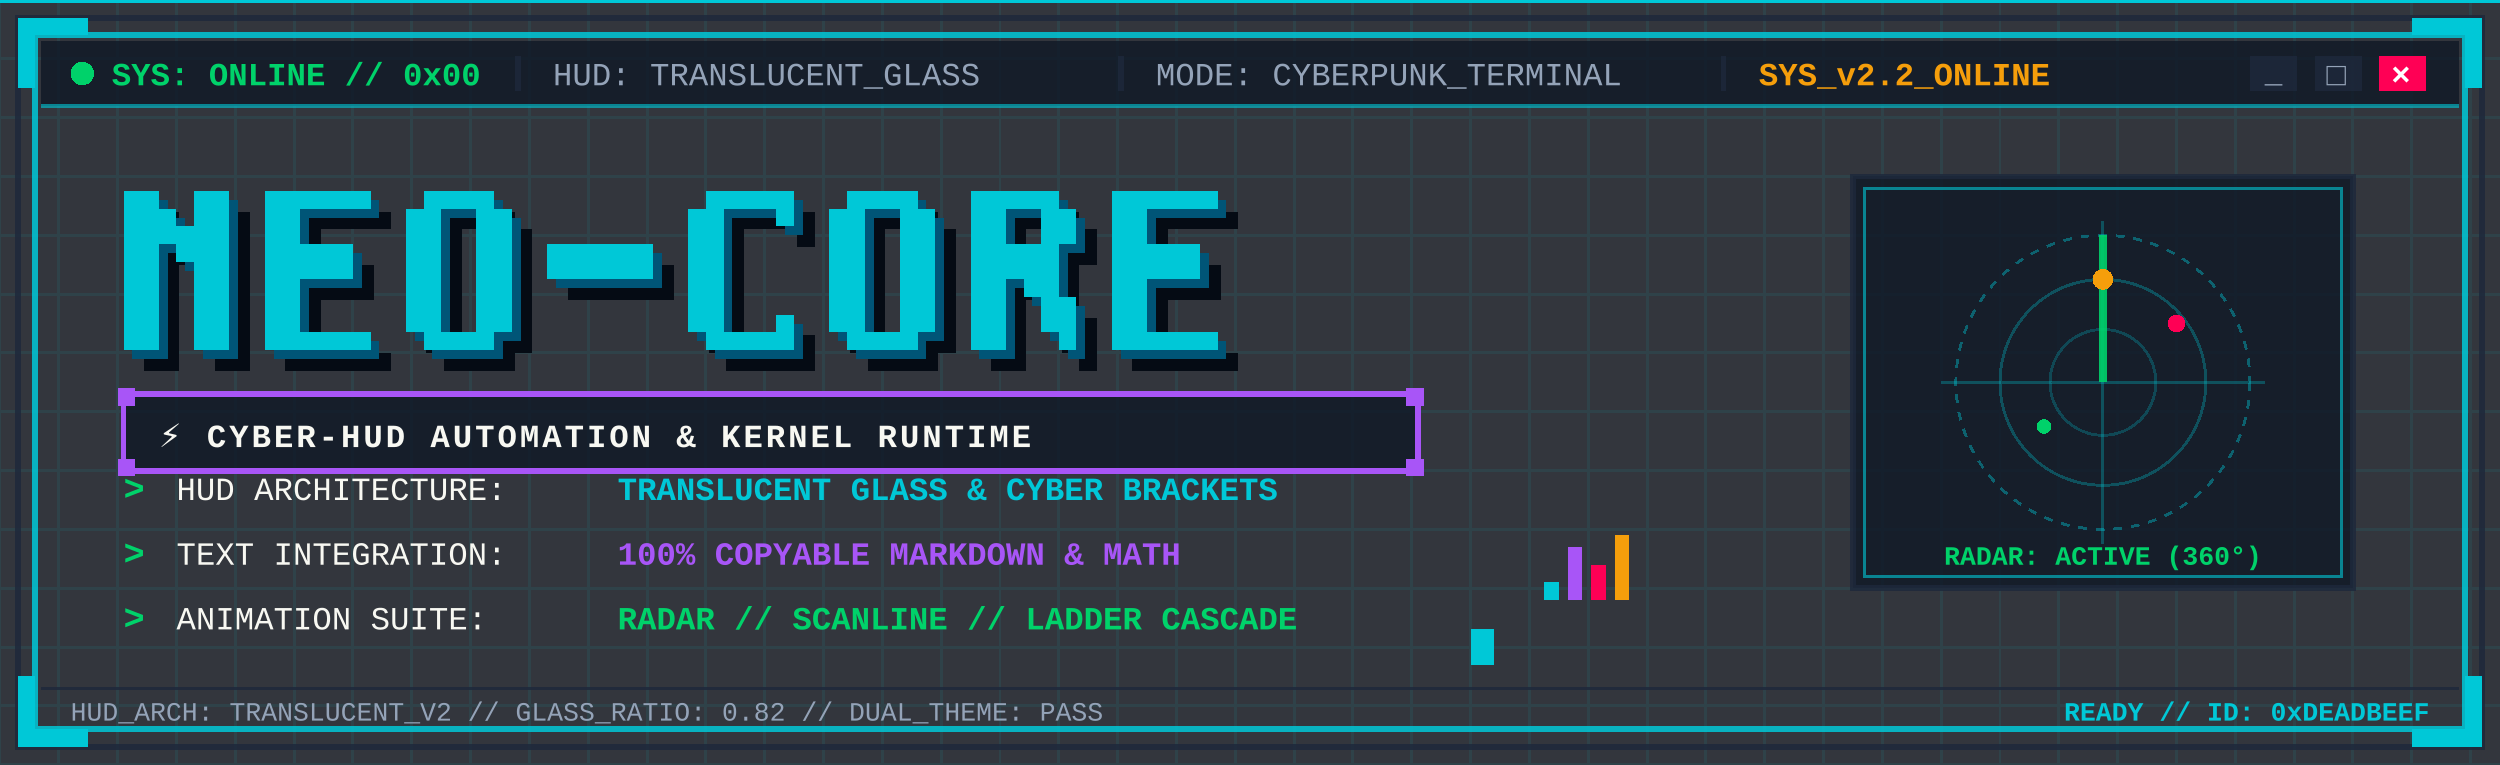
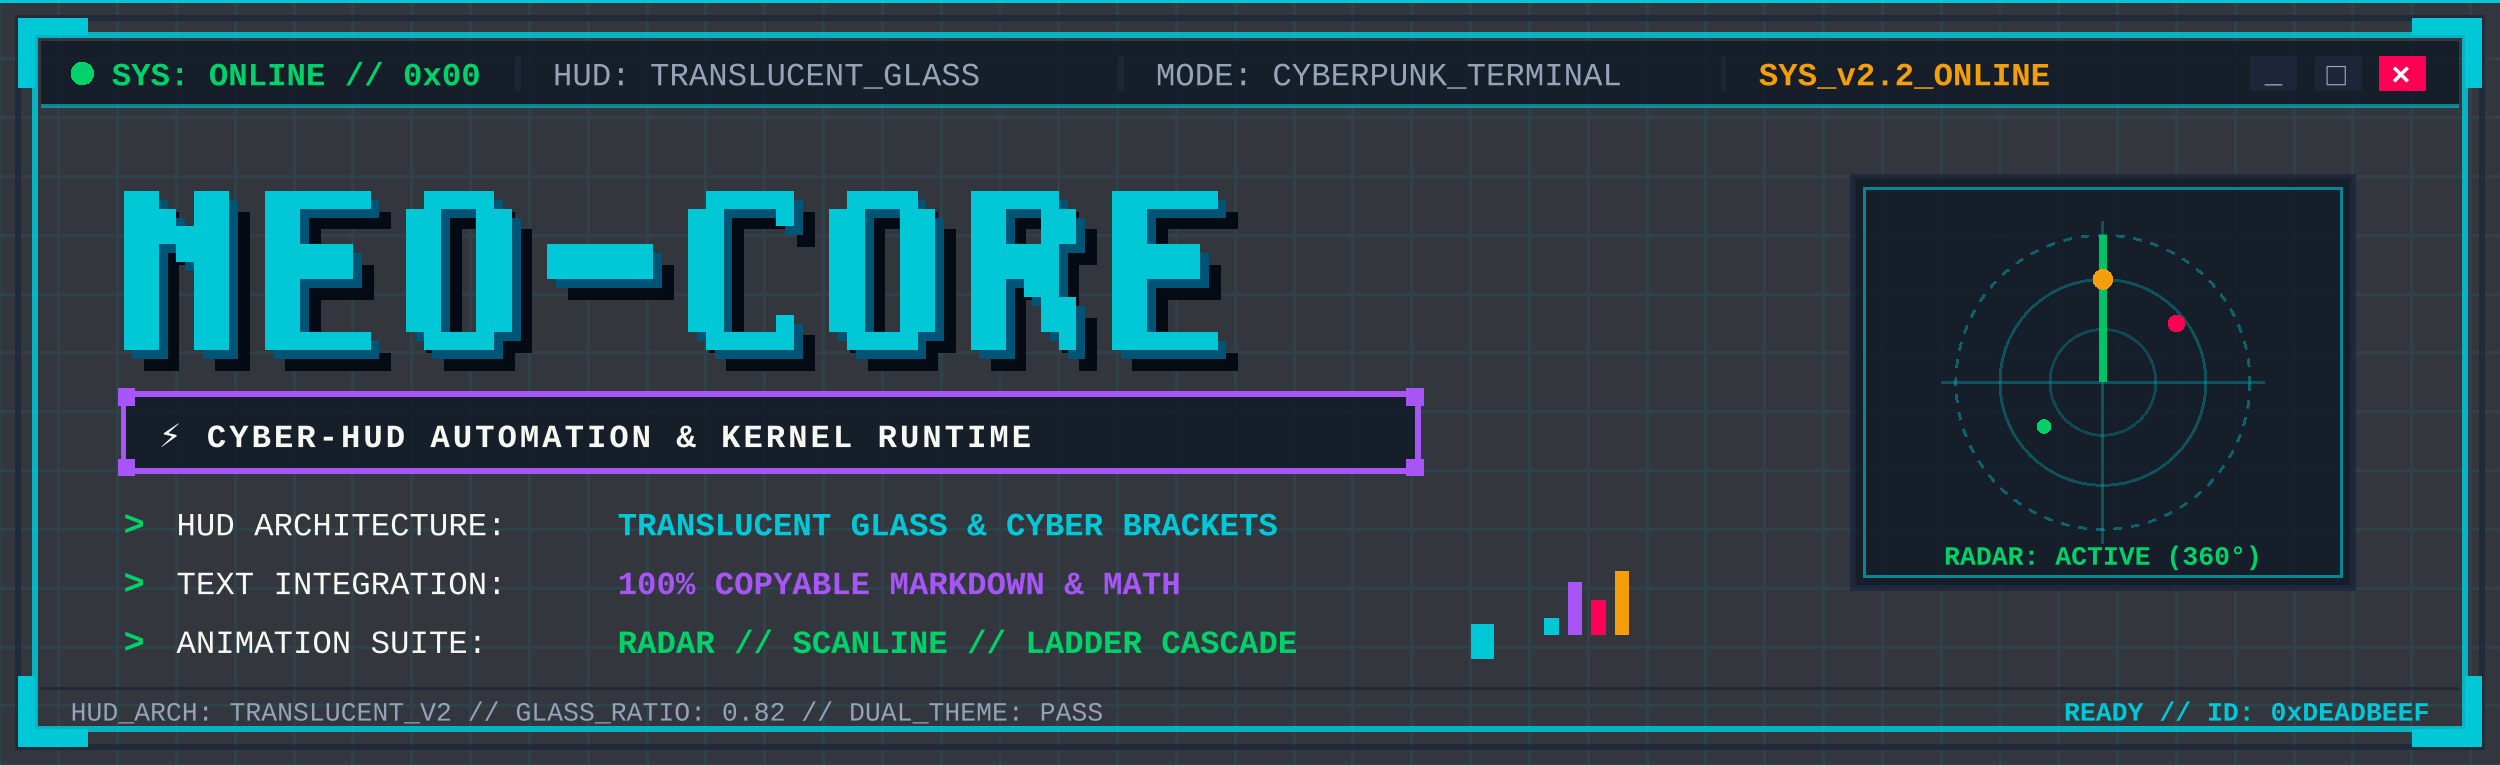
<svg xmlns="http://www.w3.org/2000/svg" viewBox="0 0 850 260" width="100%" height="100%" shape-rendering="crispEdges">
  <defs>
    <style>
      @keyframes blink {
        0%, 49% { opacity: 1; }
        50%, 100% { opacity: 0; }
      }
      @keyframes ledFlicker {
        0%, 100% { fill: #00D26A; }
        50% { fill: #005511; }
      }
      @keyframes crtScanline {
        0% { transform: translateY(0px); opacity: 0; }
        20% { opacity: 0.35; }
        80% { opacity: 0.35; }
        100% { transform: translateY(260px); opacity: 0; }
      }
      @keyframes waveBar1 { 0%, 100% { height: 6px; y: 198px; } 50% { height: 20px; y: 184px; } }
      @keyframes waveBar2 { 0%, 100% { height: 18px; y: 186px; } 50% { height: 8px; y: 196px; } }
      @keyframes waveBar3 { 0%, 100% { height: 12px; y: 192px; } 50% { height: 22px; y: 182px; } }
      @keyframes waveBar4 { 0%, 100% { height: 22px; y: 182px; } 50% { height: 10px; y: 194px; } }
      .font-mono {
        font-family: 'JetBrains Mono', 'Fira Code', 'Courier New', monospace;
      }
      .cursor-blink {
        animation: blink 1s infinite steps(1);
      }
      .status-led {
        animation: ledFlicker 1.8s infinite steps(1);
      }
      .scan-line {
        animation: crtScanline 6s linear infinite;
      }
      .w1 { animation: waveBar1 1.1s infinite ease-in-out; }
      .w2 { animation: waveBar2 0.8s infinite ease-in-out; }
      .w3 { animation: waveBar3 1.3s infinite ease-in-out; }
      .w4 { animation: waveBar4 0.9s infinite ease-in-out; }
    </style>
  </defs>
  <rect x="0" y="0" width="850" height="260" fill="rgba(10, 14, 23, 0.82)" />
  <g opacity="0.08">
    <line x1="0" y1="0" x2="0" y2="260" stroke="#00C8D7" stroke-width="1" />
    <line x1="20" y1="0" x2="20" y2="260" stroke="#00C8D7" stroke-width="1" />
    <line x1="40" y1="0" x2="40" y2="260" stroke="#00C8D7" stroke-width="1" />
    <line x1="60" y1="0" x2="60" y2="260" stroke="#00C8D7" stroke-width="1" />
    <line x1="80" y1="0" x2="80" y2="260" stroke="#00C8D7" stroke-width="1" />
    <line x1="100" y1="0" x2="100" y2="260" stroke="#00C8D7" stroke-width="1" />
    <line x1="120" y1="0" x2="120" y2="260" stroke="#00C8D7" stroke-width="1" />
    <line x1="140" y1="0" x2="140" y2="260" stroke="#00C8D7" stroke-width="1" />
    <line x1="160" y1="0" x2="160" y2="260" stroke="#00C8D7" stroke-width="1" />
    <line x1="180" y1="0" x2="180" y2="260" stroke="#00C8D7" stroke-width="1" />
    <line x1="200" y1="0" x2="200" y2="260" stroke="#00C8D7" stroke-width="1" />
    <line x1="220" y1="0" x2="220" y2="260" stroke="#00C8D7" stroke-width="1" />
    <line x1="240" y1="0" x2="240" y2="260" stroke="#00C8D7" stroke-width="1" />
    <line x1="260" y1="0" x2="260" y2="260" stroke="#00C8D7" stroke-width="1" />
    <line x1="280" y1="0" x2="280" y2="260" stroke="#00C8D7" stroke-width="1" />
    <line x1="300" y1="0" x2="300" y2="260" stroke="#00C8D7" stroke-width="1" />
    <line x1="320" y1="0" x2="320" y2="260" stroke="#00C8D7" stroke-width="1" />
    <line x1="340" y1="0" x2="340" y2="260" stroke="#00C8D7" stroke-width="1" />
    <line x1="360" y1="0" x2="360" y2="260" stroke="#00C8D7" stroke-width="1" />
    <line x1="380" y1="0" x2="380" y2="260" stroke="#00C8D7" stroke-width="1" />
    <line x1="400" y1="0" x2="400" y2="260" stroke="#00C8D7" stroke-width="1" />
    <line x1="420" y1="0" x2="420" y2="260" stroke="#00C8D7" stroke-width="1" />
    <line x1="440" y1="0" x2="440" y2="260" stroke="#00C8D7" stroke-width="1" />
    <line x1="460" y1="0" x2="460" y2="260" stroke="#00C8D7" stroke-width="1" />
    <line x1="480" y1="0" x2="480" y2="260" stroke="#00C8D7" stroke-width="1" />
    <line x1="500" y1="0" x2="500" y2="260" stroke="#00C8D7" stroke-width="1" />
    <line x1="520" y1="0" x2="520" y2="260" stroke="#00C8D7" stroke-width="1" />
    <line x1="540" y1="0" x2="540" y2="260" stroke="#00C8D7" stroke-width="1" />
    <line x1="560" y1="0" x2="560" y2="260" stroke="#00C8D7" stroke-width="1" />
    <line x1="580" y1="0" x2="580" y2="260" stroke="#00C8D7" stroke-width="1" />
    <line x1="600" y1="0" x2="600" y2="260" stroke="#00C8D7" stroke-width="1" />
    <line x1="620" y1="0" x2="620" y2="260" stroke="#00C8D7" stroke-width="1" />
    <line x1="640" y1="0" x2="640" y2="260" stroke="#00C8D7" stroke-width="1" />
    <line x1="660" y1="0" x2="660" y2="260" stroke="#00C8D7" stroke-width="1" />
    <line x1="680" y1="0" x2="680" y2="260" stroke="#00C8D7" stroke-width="1" />
    <line x1="700" y1="0" x2="700" y2="260" stroke="#00C8D7" stroke-width="1" />
    <line x1="720" y1="0" x2="720" y2="260" stroke="#00C8D7" stroke-width="1" />
    <line x1="740" y1="0" x2="740" y2="260" stroke="#00C8D7" stroke-width="1" />
    <line x1="760" y1="0" x2="760" y2="260" stroke="#00C8D7" stroke-width="1" />
    <line x1="780" y1="0" x2="780" y2="260" stroke="#00C8D7" stroke-width="1" />
    <line x1="800" y1="0" x2="800" y2="260" stroke="#00C8D7" stroke-width="1" />
    <line x1="820" y1="0" x2="820" y2="260" stroke="#00C8D7" stroke-width="1" />
    <line x1="840" y1="0" x2="840" y2="260" stroke="#00C8D7" stroke-width="1" />
    <line x1="0" y1="0" x2="850" y2="0" stroke="#00C8D7" stroke-width="1" />
    <line x1="0" y1="20" x2="850" y2="20" stroke="#00C8D7" stroke-width="1" />
    <line x1="0" y1="40" x2="850" y2="40" stroke="#00C8D7" stroke-width="1" />
    <line x1="0" y1="60" x2="850" y2="60" stroke="#00C8D7" stroke-width="1" />
    <line x1="0" y1="80" x2="850" y2="80" stroke="#00C8D7" stroke-width="1" />
    <line x1="0" y1="100" x2="850" y2="100" stroke="#00C8D7" stroke-width="1" />
    <line x1="0" y1="120" x2="850" y2="120" stroke="#00C8D7" stroke-width="1" />
    <line x1="0" y1="140" x2="850" y2="140" stroke="#00C8D7" stroke-width="1" />
    <line x1="0" y1="160" x2="850" y2="160" stroke="#00C8D7" stroke-width="1" />
    <line x1="0" y1="180" x2="850" y2="180" stroke="#00C8D7" stroke-width="1" />
    <line x1="0" y1="200" x2="850" y2="200" stroke="#00C8D7" stroke-width="1" />
    <line x1="0" y1="220" x2="850" y2="220" stroke="#00C8D7" stroke-width="1" />
    <line x1="0" y1="240" x2="850" y2="240" stroke="#00C8D7" stroke-width="1" />
    <line x1="0" y1="260" x2="850" y2="260" stroke="#00C8D7" stroke-width="1" />
  </g>
  <line x1="0" y1="0" x2="850" y2="0" stroke="#00C8D7" stroke-width="2" class="scan-line" />
  <rect x="6" y="6" width="838" height="248" fill="none" stroke="rgba(30, 41, 59, 0.85)" stroke-width="2" />
  <rect x="12" y="12" width="826" height="236" fill="none" stroke="#00C8D7" stroke-width="2" opacity="0.85" />
  <rect x="6" y="6" width="24" height="6" fill="#00C8D7" />
  <rect x="6" y="6" width="6" height="24" fill="#00C8D7" />
  <rect x="820" y="6" width="24" height="6" fill="#00C8D7" />
  <rect x="838" y="6" width="6" height="24" fill="#00C8D7" />
  <rect x="6" y="248" width="24" height="6" fill="#00C8D7" />
  <rect x="6" y="230" width="6" height="24" fill="#00C8D7" />
  <rect x="820" y="248" width="24" height="6" fill="#00C8D7" />
  <rect x="838" y="230" width="6" height="24" fill="#00C8D7" />
  <rect x="14" y="14" width="822" height="22" fill="rgba(15, 23, 38, 0.78)" />
  <line x1="14" y1="36" x2="836" y2="36" stroke="#00C8D7" stroke-width="1.5" opacity="0.6" />
  <circle cx="28" cy="25" r="4" fill="#00D26A" class="status-led" />
  <text x="38" y="29" fill="#00D26A" font-size="11" font-weight="bold" class="font-mono">SYS: ONLINE // 0x00</text>
  <rect x="175" y="19" width="2" height="12" fill="rgba(30, 41, 59, 0.85)" />
  <text x="188" y="29" fill="#94A3B8" font-size="11" class="font-mono">HUD: TRANSLUCENT_GLASS</text>
  <rect x="380" y="19" width="2" height="12" fill="rgba(30, 41, 59, 0.85)" />
  <text x="393" y="29" fill="#94A3B8" font-size="11" class="font-mono">MODE: CYBERPUNK_TERMINAL</text>
  <rect x="585" y="19" width="2" height="12" fill="rgba(30, 41, 59, 0.85)" />
  <text x="598" y="29" fill="#F59E0B" font-size="11" font-weight="bold" class="font-mono">SYS_v2.2_ONLINE</text>
  <rect x="765" y="19" width="16" height="12" fill="rgba(30, 41, 59, 0.85)" />
  <text x="770" y="28" fill="#94A3B8" font-size="10" font-weight="bold" class="font-mono">_</text>
  <rect x="787" y="19" width="16" height="12" fill="rgba(30, 41, 59, 0.85)" />
  <text x="791" y="29" fill="#94A3B8" font-size="11" font-weight="bold" class="font-mono">□</text>
  <rect x="809" y="19" width="16" height="12" fill="#FF0055" />
  <text x="813" y="29" fill="#FFFFFF" font-size="11" font-weight="bold" class="font-mono">×</text>
  <g class="pixel-text-3d">
    <rect x="49" y="72" width="12" height="6" fill="#050B14" />
    <rect x="73" y="72" width="12" height="6" fill="#050B14" />
    <rect x="49" y="78" width="18" height="6" fill="#050B14" />
    <rect x="73" y="78" width="12" height="6" fill="#050B14" />
    <rect x="49" y="84" width="36" height="6" fill="#050B14" />
    <rect x="49" y="90" width="12" height="6" fill="#050B14" />
    <rect x="67" y="90" width="18" height="6" fill="#050B14" />
    <rect x="49" y="96" width="12" height="6" fill="#050B14" />
    <rect x="73" y="96" width="12" height="6" fill="#050B14" />
    <rect x="49" y="102" width="12" height="6" fill="#050B14" />
    <rect x="73" y="102" width="12" height="6" fill="#050B14" />
    <rect x="49" y="108" width="12" height="6" fill="#050B14" />
    <rect x="73" y="108" width="12" height="6" fill="#050B14" />
    <rect x="49" y="114" width="12" height="6" fill="#050B14" />
    <rect x="73" y="114" width="12" height="6" fill="#050B14" />
    <rect x="49" y="120" width="12" height="6" fill="#050B14" />
    <rect x="73" y="120" width="12" height="6" fill="#050B14" />
    <rect x="97" y="72" width="36" height="6" fill="#050B14" />
    <rect x="97" y="78" width="12" height="6" fill="#050B14" />
    <rect x="97" y="84" width="12" height="6" fill="#050B14" />
    <rect x="97" y="90" width="30" height="6" fill="#050B14" />
    <rect x="97" y="96" width="30" height="6" fill="#050B14" />
    <rect x="97" y="102" width="12" height="6" fill="#050B14" />
    <rect x="97" y="108" width="12" height="6" fill="#050B14" />
    <rect x="97" y="114" width="12" height="6" fill="#050B14" />
    <rect x="97" y="120" width="36" height="6" fill="#050B14" />
    <rect x="151" y="72" width="24" height="6" fill="#050B14" />
    <rect x="145" y="78" width="12" height="6" fill="#050B14" />
    <rect x="169" y="78" width="12" height="6" fill="#050B14" />
    <rect x="145" y="84" width="12" height="6" fill="#050B14" />
    <rect x="169" y="84" width="12" height="6" fill="#050B14" />
    <rect x="145" y="90" width="12" height="6" fill="#050B14" />
    <rect x="169" y="90" width="12" height="6" fill="#050B14" />
    <rect x="145" y="96" width="12" height="6" fill="#050B14" />
    <rect x="169" y="96" width="12" height="6" fill="#050B14" />
    <rect x="145" y="102" width="12" height="6" fill="#050B14" />
    <rect x="169" y="102" width="12" height="6" fill="#050B14" />
    <rect x="145" y="108" width="12" height="6" fill="#050B14" />
    <rect x="169" y="108" width="12" height="6" fill="#050B14" />
    <rect x="145" y="114" width="12" height="6" fill="#050B14" />
    <rect x="169" y="114" width="12" height="6" fill="#050B14" />
    <rect x="151" y="120" width="24" height="6" fill="#050B14" />
    <rect x="193" y="90" width="36" height="6" fill="#050B14" />
    <rect x="193" y="96" width="36" height="6" fill="#050B14" />
    <rect x="247" y="72" width="30" height="6" fill="#050B14" />
    <rect x="241" y="78" width="12" height="6" fill="#050B14" />
    <rect x="271" y="78" width="6" height="6" fill="#050B14" />
    <rect x="241" y="84" width="12" height="6" fill="#050B14" />
    <rect x="241" y="90" width="12" height="6" fill="#050B14" />
    <rect x="241" y="96" width="12" height="6" fill="#050B14" />
    <rect x="241" y="102" width="12" height="6" fill="#050B14" />
    <rect x="241" y="108" width="12" height="6" fill="#050B14" />
    <rect x="241" y="114" width="12" height="6" fill="#050B14" />
    <rect x="271" y="114" width="6" height="6" fill="#050B14" />
    <rect x="247" y="120" width="30" height="6" fill="#050B14" />
    <rect x="295" y="72" width="24" height="6" fill="#050B14" />
    <rect x="289" y="78" width="12" height="6" fill="#050B14" />
    <rect x="313" y="78" width="12" height="6" fill="#050B14" />
    <rect x="289" y="84" width="12" height="6" fill="#050B14" />
    <rect x="313" y="84" width="12" height="6" fill="#050B14" />
    <rect x="289" y="90" width="12" height="6" fill="#050B14" />
    <rect x="313" y="90" width="12" height="6" fill="#050B14" />
    <rect x="289" y="96" width="12" height="6" fill="#050B14" />
    <rect x="313" y="96" width="12" height="6" fill="#050B14" />
    <rect x="289" y="102" width="12" height="6" fill="#050B14" />
    <rect x="313" y="102" width="12" height="6" fill="#050B14" />
    <rect x="289" y="108" width="12" height="6" fill="#050B14" />
    <rect x="313" y="108" width="12" height="6" fill="#050B14" />
    <rect x="289" y="114" width="12" height="6" fill="#050B14" />
    <rect x="313" y="114" width="12" height="6" fill="#050B14" />
    <rect x="295" y="120" width="24" height="6" fill="#050B14" />
    <rect x="337" y="72" width="30" height="6" fill="#050B14" />
    <rect x="337" y="78" width="12" height="6" fill="#050B14" />
    <rect x="361" y="78" width="12" height="6" fill="#050B14" />
    <rect x="337" y="84" width="12" height="6" fill="#050B14" />
    <rect x="361" y="84" width="12" height="6" fill="#050B14" />
    <rect x="337" y="90" width="30" height="6" fill="#050B14" />
    <rect x="337" y="96" width="30" height="6" fill="#050B14" />
    <rect x="337" y="102" width="12" height="6" fill="#050B14" />
    <rect x="355" y="102" width="12" height="6" fill="#050B14" />
    <rect x="337" y="108" width="12" height="6" fill="#050B14" />
    <rect x="361" y="108" width="12" height="6" fill="#050B14" />
    <rect x="337" y="114" width="12" height="6" fill="#050B14" />
    <rect x="361" y="114" width="12" height="6" fill="#050B14" />
    <rect x="337" y="120" width="12" height="6" fill="#050B14" />
    <rect x="367" y="120" width="6" height="6" fill="#050B14" />
    <rect x="385" y="72" width="36" height="6" fill="#050B14" />
    <rect x="385" y="78" width="12" height="6" fill="#050B14" />
    <rect x="385" y="84" width="12" height="6" fill="#050B14" />
    <rect x="385" y="90" width="30" height="6" fill="#050B14" />
    <rect x="385" y="96" width="30" height="6" fill="#050B14" />
    <rect x="385" y="102" width="12" height="6" fill="#050B14" />
    <rect x="385" y="108" width="12" height="6" fill="#050B14" />
    <rect x="385" y="114" width="12" height="6" fill="#050B14" />
    <rect x="385" y="120" width="36" height="6" fill="#050B14" />
    <rect x="45" y="68" width="12" height="6" fill="#005577" />
    <rect x="69" y="68" width="12" height="6" fill="#005577" />
    <rect x="45" y="74" width="18" height="6" fill="#005577" />
    <rect x="69" y="74" width="12" height="6" fill="#005577" />
    <rect x="45" y="80" width="36" height="6" fill="#005577" />
    <rect x="45" y="86" width="12" height="6" fill="#005577" />
    <rect x="63" y="86" width="18" height="6" fill="#005577" />
    <rect x="45" y="92" width="12" height="6" fill="#005577" />
    <rect x="69" y="92" width="12" height="6" fill="#005577" />
    <rect x="45" y="98" width="12" height="6" fill="#005577" />
    <rect x="69" y="98" width="12" height="6" fill="#005577" />
    <rect x="45" y="104" width="12" height="6" fill="#005577" />
    <rect x="69" y="104" width="12" height="6" fill="#005577" />
    <rect x="45" y="110" width="12" height="6" fill="#005577" />
    <rect x="69" y="110" width="12" height="6" fill="#005577" />
    <rect x="45" y="116" width="12" height="6" fill="#005577" />
    <rect x="69" y="116" width="12" height="6" fill="#005577" />
    <rect x="93" y="68" width="36" height="6" fill="#005577" />
    <rect x="93" y="74" width="12" height="6" fill="#005577" />
    <rect x="93" y="80" width="12" height="6" fill="#005577" />
    <rect x="93" y="86" width="30" height="6" fill="#005577" />
    <rect x="93" y="92" width="30" height="6" fill="#005577" />
    <rect x="93" y="98" width="12" height="6" fill="#005577" />
    <rect x="93" y="104" width="12" height="6" fill="#005577" />
    <rect x="93" y="110" width="12" height="6" fill="#005577" />
    <rect x="93" y="116" width="36" height="6" fill="#005577" />
    <rect x="147" y="68" width="24" height="6" fill="#005577" />
    <rect x="141" y="74" width="12" height="6" fill="#005577" />
    <rect x="165" y="74" width="12" height="6" fill="#005577" />
    <rect x="141" y="80" width="12" height="6" fill="#005577" />
    <rect x="165" y="80" width="12" height="6" fill="#005577" />
    <rect x="141" y="86" width="12" height="6" fill="#005577" />
    <rect x="165" y="86" width="12" height="6" fill="#005577" />
    <rect x="141" y="92" width="12" height="6" fill="#005577" />
    <rect x="165" y="92" width="12" height="6" fill="#005577" />
    <rect x="141" y="98" width="12" height="6" fill="#005577" />
    <rect x="165" y="98" width="12" height="6" fill="#005577" />
    <rect x="141" y="104" width="12" height="6" fill="#005577" />
    <rect x="165" y="104" width="12" height="6" fill="#005577" />
    <rect x="141" y="110" width="12" height="6" fill="#005577" />
    <rect x="165" y="110" width="12" height="6" fill="#005577" />
    <rect x="147" y="116" width="24" height="6" fill="#005577" />
    <rect x="189" y="86" width="36" height="6" fill="#005577" />
    <rect x="189" y="92" width="36" height="6" fill="#005577" />
    <rect x="243" y="68" width="30" height="6" fill="#005577" />
    <rect x="237" y="74" width="12" height="6" fill="#005577" />
    <rect x="267" y="74" width="6" height="6" fill="#005577" />
    <rect x="237" y="80" width="12" height="6" fill="#005577" />
    <rect x="237" y="86" width="12" height="6" fill="#005577" />
    <rect x="237" y="92" width="12" height="6" fill="#005577" />
    <rect x="237" y="98" width="12" height="6" fill="#005577" />
    <rect x="237" y="104" width="12" height="6" fill="#005577" />
    <rect x="237" y="110" width="12" height="6" fill="#005577" />
    <rect x="267" y="110" width="6" height="6" fill="#005577" />
    <rect x="243" y="116" width="30" height="6" fill="#005577" />
    <rect x="291" y="68" width="24" height="6" fill="#005577" />
    <rect x="285" y="74" width="12" height="6" fill="#005577" />
    <rect x="309" y="74" width="12" height="6" fill="#005577" />
    <rect x="285" y="80" width="12" height="6" fill="#005577" />
    <rect x="309" y="80" width="12" height="6" fill="#005577" />
    <rect x="285" y="86" width="12" height="6" fill="#005577" />
    <rect x="309" y="86" width="12" height="6" fill="#005577" />
    <rect x="285" y="92" width="12" height="6" fill="#005577" />
    <rect x="309" y="92" width="12" height="6" fill="#005577" />
    <rect x="285" y="98" width="12" height="6" fill="#005577" />
    <rect x="309" y="98" width="12" height="6" fill="#005577" />
    <rect x="285" y="104" width="12" height="6" fill="#005577" />
    <rect x="309" y="104" width="12" height="6" fill="#005577" />
    <rect x="285" y="110" width="12" height="6" fill="#005577" />
    <rect x="309" y="110" width="12" height="6" fill="#005577" />
    <rect x="291" y="116" width="24" height="6" fill="#005577" />
    <rect x="333" y="68" width="30" height="6" fill="#005577" />
    <rect x="333" y="74" width="12" height="6" fill="#005577" />
    <rect x="357" y="74" width="12" height="6" fill="#005577" />
    <rect x="333" y="80" width="12" height="6" fill="#005577" />
    <rect x="357" y="80" width="12" height="6" fill="#005577" />
    <rect x="333" y="86" width="30" height="6" fill="#005577" />
    <rect x="333" y="92" width="30" height="6" fill="#005577" />
    <rect x="333" y="98" width="12" height="6" fill="#005577" />
    <rect x="351" y="98" width="12" height="6" fill="#005577" />
    <rect x="333" y="104" width="12" height="6" fill="#005577" />
    <rect x="357" y="104" width="12" height="6" fill="#005577" />
    <rect x="333" y="110" width="12" height="6" fill="#005577" />
    <rect x="357" y="110" width="12" height="6" fill="#005577" />
    <rect x="333" y="116" width="12" height="6" fill="#005577" />
    <rect x="363" y="116" width="6" height="6" fill="#005577" />
    <rect x="381" y="68" width="36" height="6" fill="#005577" />
    <rect x="381" y="74" width="12" height="6" fill="#005577" />
    <rect x="381" y="80" width="12" height="6" fill="#005577" />
    <rect x="381" y="86" width="30" height="6" fill="#005577" />
    <rect x="381" y="92" width="30" height="6" fill="#005577" />
    <rect x="381" y="98" width="12" height="6" fill="#005577" />
    <rect x="381" y="104" width="12" height="6" fill="#005577" />
    <rect x="381" y="110" width="12" height="6" fill="#005577" />
    <rect x="381" y="116" width="36" height="6" fill="#005577" />
    <rect x="42" y="65" width="12" height="6" fill="#00C8D7" />
    <rect x="66" y="65" width="12" height="6" fill="#00C8D7" />
    <rect x="42" y="71" width="18" height="6" fill="#00C8D7" />
    <rect x="66" y="71" width="12" height="6" fill="#00C8D7" />
    <rect x="42" y="77" width="36" height="6" fill="#00C8D7" />
    <rect x="42" y="83" width="12" height="6" fill="#00C8D7" />
    <rect x="60" y="83" width="18" height="6" fill="#00C8D7" />
    <rect x="42" y="89" width="12" height="6" fill="#00C8D7" />
    <rect x="66" y="89" width="12" height="6" fill="#00C8D7" />
    <rect x="42" y="95" width="12" height="6" fill="#00C8D7" />
    <rect x="66" y="95" width="12" height="6" fill="#00C8D7" />
    <rect x="42" y="101" width="12" height="6" fill="#00C8D7" />
    <rect x="66" y="101" width="12" height="6" fill="#00C8D7" />
    <rect x="42" y="107" width="12" height="6" fill="#00C8D7" />
    <rect x="66" y="107" width="12" height="6" fill="#00C8D7" />
    <rect x="42" y="113" width="12" height="6" fill="#00C8D7" />
    <rect x="66" y="113" width="12" height="6" fill="#00C8D7" />
    <rect x="90" y="65" width="36" height="6" fill="#00C8D7" />
    <rect x="90" y="71" width="12" height="6" fill="#00C8D7" />
    <rect x="90" y="77" width="12" height="6" fill="#00C8D7" />
    <rect x="90" y="83" width="30" height="6" fill="#00C8D7" />
    <rect x="90" y="89" width="30" height="6" fill="#00C8D7" />
    <rect x="90" y="95" width="12" height="6" fill="#00C8D7" />
    <rect x="90" y="101" width="12" height="6" fill="#00C8D7" />
    <rect x="90" y="107" width="12" height="6" fill="#00C8D7" />
    <rect x="90" y="113" width="36" height="6" fill="#00C8D7" />
    <rect x="144" y="65" width="24" height="6" fill="#00C8D7" />
    <rect x="138" y="71" width="12" height="6" fill="#00C8D7" />
    <rect x="162" y="71" width="12" height="6" fill="#00C8D7" />
    <rect x="138" y="77" width="12" height="6" fill="#00C8D7" />
    <rect x="162" y="77" width="12" height="6" fill="#00C8D7" />
    <rect x="138" y="83" width="12" height="6" fill="#00C8D7" />
    <rect x="162" y="83" width="12" height="6" fill="#00C8D7" />
    <rect x="138" y="89" width="12" height="6" fill="#00C8D7" />
    <rect x="162" y="89" width="12" height="6" fill="#00C8D7" />
    <rect x="138" y="95" width="12" height="6" fill="#00C8D7" />
    <rect x="162" y="95" width="12" height="6" fill="#00C8D7" />
    <rect x="138" y="101" width="12" height="6" fill="#00C8D7" />
    <rect x="162" y="101" width="12" height="6" fill="#00C8D7" />
    <rect x="138" y="107" width="12" height="6" fill="#00C8D7" />
    <rect x="162" y="107" width="12" height="6" fill="#00C8D7" />
    <rect x="144" y="113" width="24" height="6" fill="#00C8D7" />
    <rect x="186" y="83" width="36" height="6" fill="#00C8D7" />
    <rect x="186" y="89" width="36" height="6" fill="#00C8D7" />
    <rect x="240" y="65" width="30" height="6" fill="#00C8D7" />
    <rect x="234" y="71" width="12" height="6" fill="#00C8D7" />
    <rect x="264" y="71" width="6" height="6" fill="#00C8D7" />
    <rect x="234" y="77" width="12" height="6" fill="#00C8D7" />
    <rect x="234" y="83" width="12" height="6" fill="#00C8D7" />
    <rect x="234" y="89" width="12" height="6" fill="#00C8D7" />
    <rect x="234" y="95" width="12" height="6" fill="#00C8D7" />
    <rect x="234" y="101" width="12" height="6" fill="#00C8D7" />
    <rect x="234" y="107" width="12" height="6" fill="#00C8D7" />
    <rect x="264" y="107" width="6" height="6" fill="#00C8D7" />
    <rect x="240" y="113" width="30" height="6" fill="#00C8D7" />
    <rect x="288" y="65" width="24" height="6" fill="#00C8D7" />
    <rect x="282" y="71" width="12" height="6" fill="#00C8D7" />
    <rect x="306" y="71" width="12" height="6" fill="#00C8D7" />
    <rect x="282" y="77" width="12" height="6" fill="#00C8D7" />
    <rect x="306" y="77" width="12" height="6" fill="#00C8D7" />
    <rect x="282" y="83" width="12" height="6" fill="#00C8D7" />
    <rect x="306" y="83" width="12" height="6" fill="#00C8D7" />
    <rect x="282" y="89" width="12" height="6" fill="#00C8D7" />
    <rect x="306" y="89" width="12" height="6" fill="#00C8D7" />
    <rect x="282" y="95" width="12" height="6" fill="#00C8D7" />
    <rect x="306" y="95" width="12" height="6" fill="#00C8D7" />
    <rect x="282" y="101" width="12" height="6" fill="#00C8D7" />
    <rect x="306" y="101" width="12" height="6" fill="#00C8D7" />
    <rect x="282" y="107" width="12" height="6" fill="#00C8D7" />
    <rect x="306" y="107" width="12" height="6" fill="#00C8D7" />
    <rect x="288" y="113" width="24" height="6" fill="#00C8D7" />
    <rect x="330" y="65" width="30" height="6" fill="#00C8D7" />
    <rect x="330" y="71" width="12" height="6" fill="#00C8D7" />
    <rect x="354" y="71" width="12" height="6" fill="#00C8D7" />
    <rect x="330" y="77" width="12" height="6" fill="#00C8D7" />
    <rect x="354" y="77" width="12" height="6" fill="#00C8D7" />
    <rect x="330" y="83" width="30" height="6" fill="#00C8D7" />
    <rect x="330" y="89" width="30" height="6" fill="#00C8D7" />
    <rect x="330" y="95" width="12" height="6" fill="#00C8D7" />
    <rect x="348" y="95" width="12" height="6" fill="#00C8D7" />
    <rect x="330" y="101" width="12" height="6" fill="#00C8D7" />
    <rect x="354" y="101" width="12" height="6" fill="#00C8D7" />
    <rect x="330" y="107" width="12" height="6" fill="#00C8D7" />
    <rect x="354" y="107" width="12" height="6" fill="#00C8D7" />
    <rect x="330" y="113" width="12" height="6" fill="#00C8D7" />
    <rect x="360" y="113" width="6" height="6" fill="#00C8D7" />
    <rect x="378" y="65" width="36" height="6" fill="#00C8D7" />
    <rect x="378" y="71" width="12" height="6" fill="#00C8D7" />
    <rect x="378" y="77" width="12" height="6" fill="#00C8D7" />
    <rect x="378" y="83" width="30" height="6" fill="#00C8D7" />
    <rect x="378" y="89" width="30" height="6" fill="#00C8D7" />
    <rect x="378" y="95" width="12" height="6" fill="#00C8D7" />
    <rect x="378" y="101" width="12" height="6" fill="#00C8D7" />
    <rect x="378" y="107" width="12" height="6" fill="#00C8D7" />
    <rect x="378" y="113" width="36" height="6" fill="#00C8D7" />
  </g>
  <g transform="translate(42, 134)">
    <rect x="0" y="0" width="440" height="26" fill="rgba(15, 23, 38, 0.78)" stroke="#A855F7" stroke-width="2" />
    <rect x="-2" y="-2" width="6" height="6" fill="#A855F7" />
    <rect x="436" y="-2" width="6" height="6" fill="#A855F7" />
    <rect x="-2" y="22" width="6" height="6" fill="#A855F7" />
    <rect x="436" y="22" width="6" height="6" fill="#A855F7" />
    <text x="12" y="18" fill="#F8F8F2" font-size="11" font-weight="bold" letter-spacing="1" class="font-mono">
      ⚡ CYBER-HUD AUTOMATION &amp; KERNEL RUNTIME
    </text>
  </g>
  <g>
-     <text x="42" y="170" fill="#00D26A" font-size="12" font-weight="bold" class="font-mono">&gt;</text>
-     <text x="60" y="170" fill="#F8F8F2" font-size="11" class="font-mono">HUD ARCHITECTURE:</text>
-     <text x="210" y="170" fill="#00C8D7" font-size="11" font-weight="bold" class="font-mono">TRANSLUCENT GLASS &amp; CYBER BRACKETS</text>
-     <text x="42" y="192" fill="#00D26A" font-size="12" font-weight="bold" class="font-mono">&gt;</text>
-     <text x="60" y="192" fill="#F8F8F2" font-size="11" class="font-mono">TEXT INTEGRATION:</text>
-     <text x="210" y="192" fill="#A855F7" font-size="11" font-weight="bold" class="font-mono">100% COPYABLE MARKDOWN &amp; MATH</text>
-     <text x="42" y="214" fill="#00D26A" font-size="12" font-weight="bold" class="font-mono">&gt;</text>
-     <text x="60" y="214" fill="#F8F8F2" font-size="11" class="font-mono">ANIMATION SUITE:</text>
-     <text x="210" y="214" fill="#00D26A" font-size="11" font-weight="bold" class="font-mono">RADAR // SCANLINE // LADDER CASCADE</text>
-     <rect x="500" y="214" width="8" height="12" fill="#00C8D7" class="cursor-blink" />
-   </g>
-   <g transform="translate(525, 0)">
+     <text x="42" y="182" fill="#00D26A" font-size="12" font-weight="bold" class="font-mono">&gt;</text>
+     <text x="60" y="182" fill="#F8F8F2" font-size="11" class="font-mono">HUD ARCHITECTURE:</text>
+     <text x="210" y="182" fill="#00C8D7" font-size="11" font-weight="bold" class="font-mono">TRANSLUCENT GLASS &amp; CYBER BRACKETS</text>
+     <text x="42" y="202" fill="#00D26A" font-size="12" font-weight="bold" class="font-mono">&gt;</text>
+     <text x="60" y="202" fill="#F8F8F2" font-size="11" class="font-mono">TEXT INTEGRATION:</text>
+     <text x="210" y="202" fill="#A855F7" font-size="11" font-weight="bold" class="font-mono">100% COPYABLE MARKDOWN &amp; MATH</text>
+     <text x="42" y="222" fill="#00D26A" font-size="12" font-weight="bold" class="font-mono">&gt;</text>
+     <text x="60" y="222" fill="#F8F8F2" font-size="11" class="font-mono">ANIMATION SUITE:</text>
+     <text x="210" y="222" fill="#00D26A" font-size="11" font-weight="bold" class="font-mono">RADAR // SCANLINE // LADDER CASCADE</text>
+     <rect x="500" y="212" width="8" height="12" fill="#00C8D7" class="cursor-blink" />
+   </g>
+   <g transform="translate(525, 12)">
    <rect x="0" y="198" width="5" height="6" fill="#00C8D7" class="w1" />
    <rect x="8" y="186" width="5" height="18" fill="#A855F7" class="w2" />
    <rect x="16" y="192" width="5" height="12" fill="#FF0055" class="w3" />
    <rect x="24" y="182" width="5" height="22" fill="#F59E0B" class="w4" />
  </g>
  <g transform="translate(630, 60)">
    <rect x="0" y="0" width="170" height="140" fill="rgba(15, 23, 38, 0.78)" stroke="rgba(30, 41, 59, 0.85)" stroke-width="2" />
    <rect x="4" y="4" width="162" height="132" fill="none" stroke="#00C8D7" stroke-width="1" opacity="0.6" />
    <circle cx="85" cy="70" r="50" fill="none" stroke="#00C8D7" stroke-width="1" stroke-dasharray="3,3" opacity="0.4" />
    <circle cx="85" cy="70" r="35" fill="none" stroke="#00C8D7" stroke-width="1" opacity="0.3" />
    <circle cx="85" cy="70" r="18" fill="none" stroke="#00C8D7" stroke-width="1" opacity="0.25" />
    <line x1="85" y1="15" x2="85" y2="125" stroke="#00C8D7" stroke-width="1" opacity="0.3" />
    <line x1="30" y1="70" x2="140" y2="70" stroke="#00C8D7" stroke-width="1" opacity="0.3" />
    <g>
      <line x1="85" y1="70" x2="85" y2="20" stroke="#00D26A" stroke-width="2.5" opacity="0.9" />
      <circle cx="85" cy="35" r="3.5" fill="#F59E0B" />
      <animateTransform attributeName="transform" type="rotate" from="0 85 70" to="360 85 70" dur="4s" repeatCount="indefinite" />
    </g>
    <circle cx="110" cy="50" r="3" fill="#FF0055">
      <animate attributeName="opacity" values="0.2;1;0.2" dur="2s" repeatCount="indefinite" />
    </circle>
    <circle cx="65" cy="85" r="2.5" fill="#00D26A">
      <animate attributeName="opacity" values="0.1;0.9;0.1" dur="3s" repeatCount="indefinite" />
    </circle>
    <text x="85" y="132" fill="#00D26A" font-size="9" font-weight="bold" text-anchor="middle" class="font-mono">RADAR: ACTIVE (360°)</text>
  </g>
  <line x1="14" y1="234" x2="836" y2="234" stroke="rgba(30, 41, 59, 0.85)" stroke-width="1" />
  <text x="24" y="245" fill="#94A3B8" font-size="9" class="font-mono">HUD_ARCH: TRANSLUCENT_V2 // GLASS_RATIO: 0.82 // DUAL_THEME: PASS</text>
  <text x="826" y="245" fill="#00C8D7" font-size="9" font-weight="bold" text-anchor="end" class="font-mono">READY // ID: 0xDEADBEEF</text>
</svg>
